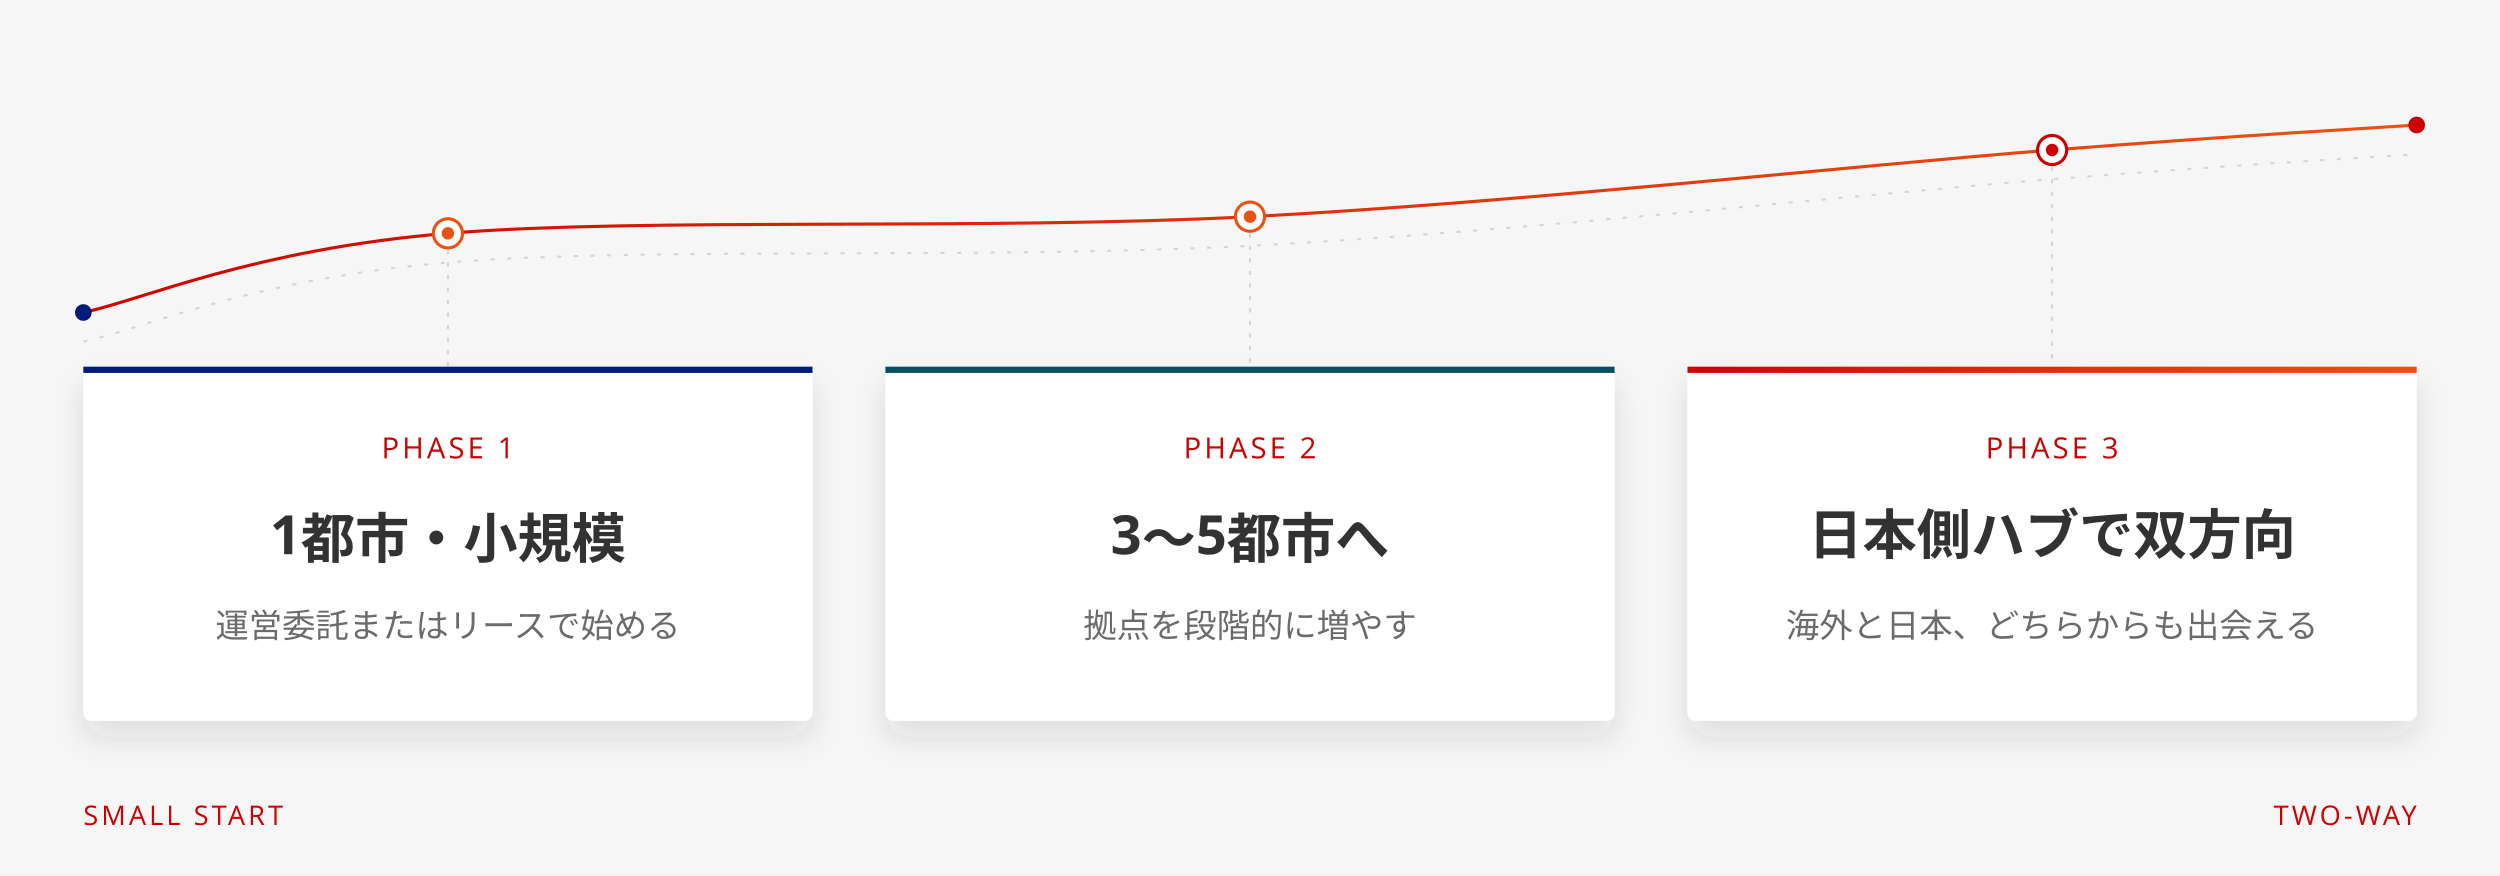
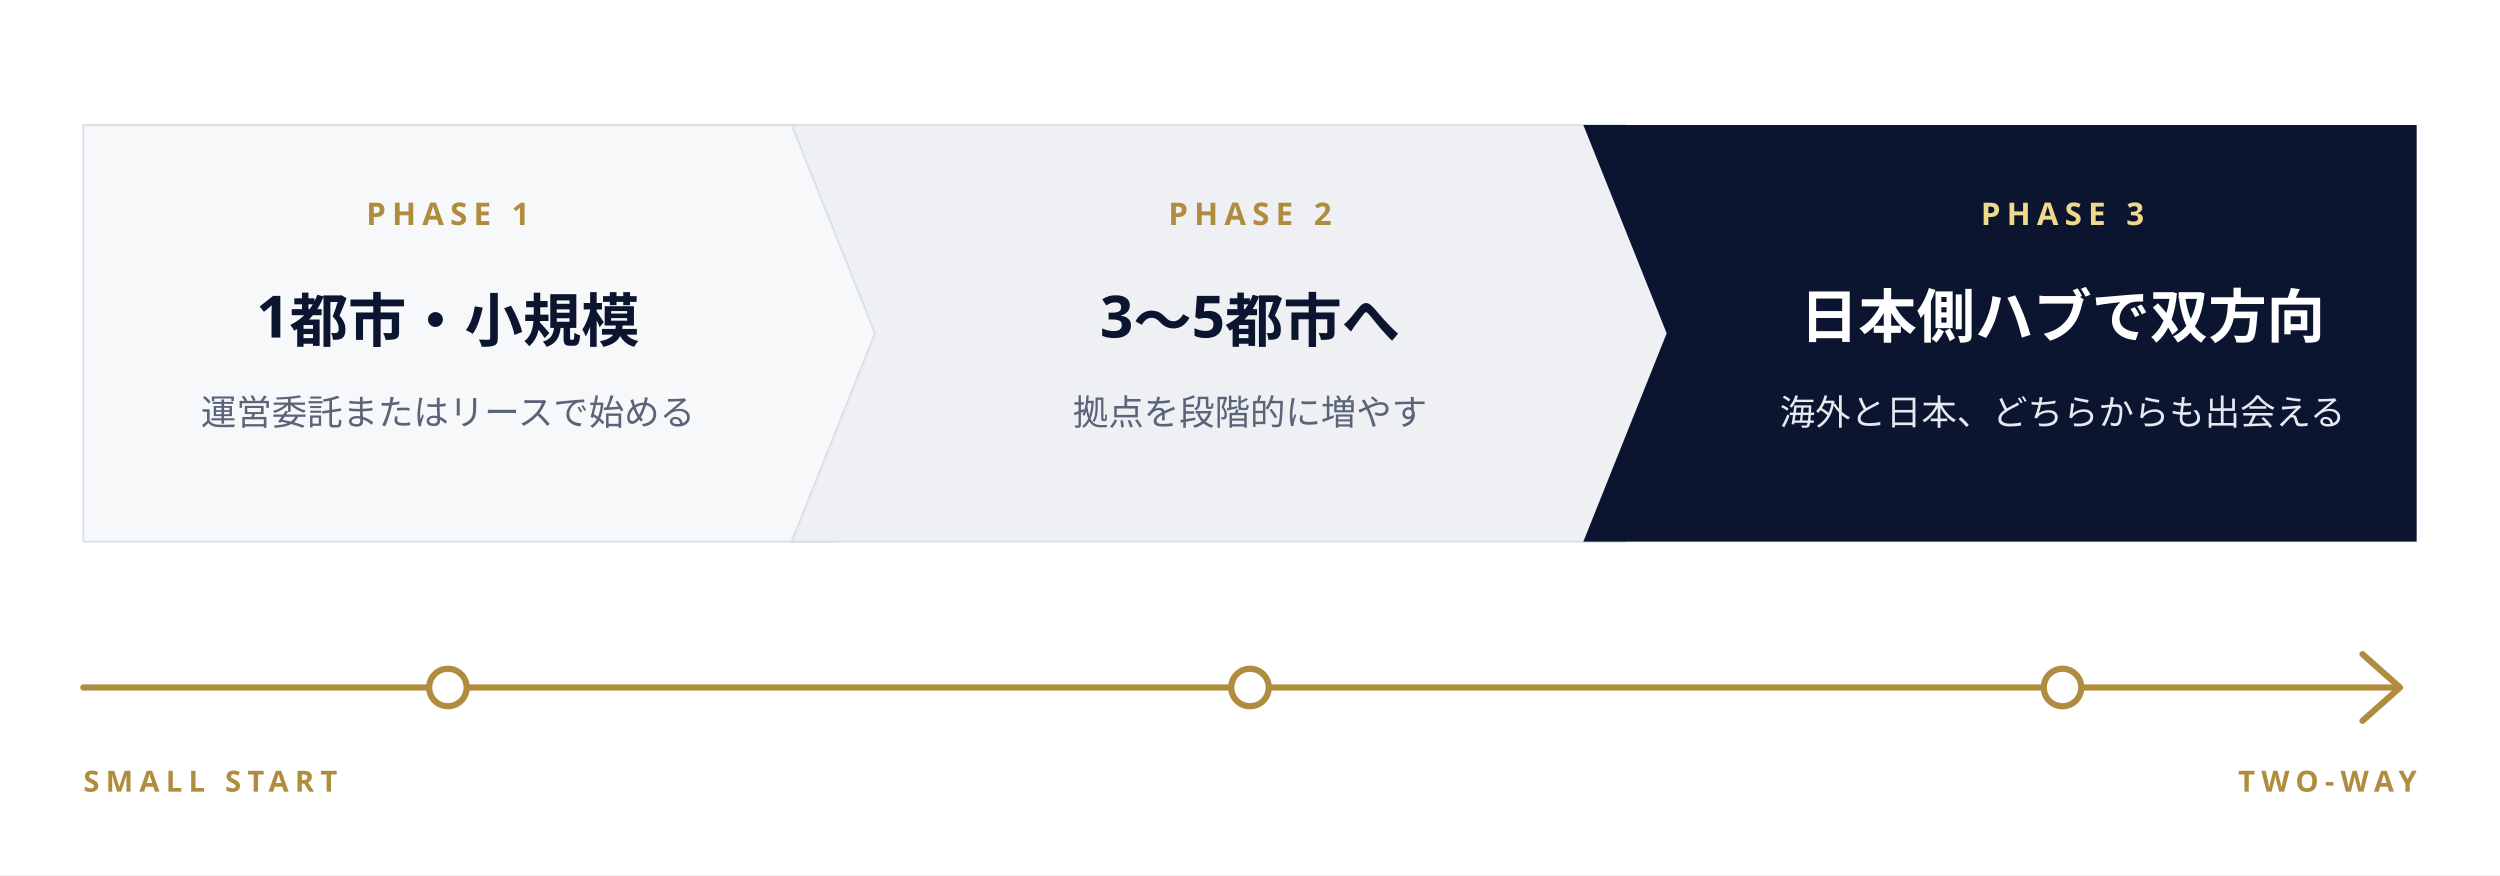
<svg xmlns="http://www.w3.org/2000/svg" viewBox="0 0 1200 420" width="1200" height="420" role="img" aria-labelledby="t d" font-family="'Noto Sans JP','Hiragino Sans','Yu Gothic',Meiryo,sans-serif">
-   <defs>
-     <linearGradient id="g" x1="0" y1="0" x2="1" y2="0">
-       <stop offset="0" stop-color="#cd0401" />
-       <stop offset=".5" stop-color="#de300b" />
-       <stop offset="1" stop-color="#ea5213" />
-     </linearGradient>
-     <filter id="sh" x="-10%" y="-10%" width="120%" height="140%">
-       <feDropShadow dx="0" dy="8" stdDeviation="7" flood-color="#323232" flood-opacity=".12" />
-     </filter>
-   </defs>
-   <rect width="1200" height="420" fill="#f6f6f6" />
-   <path d="M40 150 C69.2 143.7 121.7 119.7 215 112 C308.3 104.3 471.7 110.7 600 104 C728.3 97.3 891.7 79.3 985 72 C1078.3 64.7 1130.8 62.0 1160 60" fill="none" stroke="url(#g)" stroke-width="1.5" />
-   <path d="M40 150 C69.2 143.7 121.7 119.7 215 112 C308.3 104.3 471.7 110.7 600 104 C728.3 97.3 891.7 79.3 985 72 C1078.3 64.7 1130.8 62.0 1160 60" fill="none" stroke="#d4d4d4" stroke-width="1" stroke-dasharray="2 6" transform="translate(0 14)" />
-   <path d="M215 120V176" stroke="#d4d4d4" stroke-width="1" stroke-dasharray="2 4" />
-   <circle cx="215" cy="112" r="7" fill="#fff" stroke="#ea5213" stroke-width="1.5" />
-   <circle cx="215" cy="112" r="3" fill="#ea5213" />
-   <rect x="40" y="176" width="350" height="170" rx="4" fill="#fff" filter="url(#sh)" />
-   <rect x="40" y="176" width="350" height="3" fill="#001c7b" />
-   <text x="215" y="220" font-size="14" fill="#cc0000" text-anchor="middle" font-weight="500" font-family="'Open Sans','Helvetica Neue',Arial,sans-serif" letter-spacing="1.5">PHASE 1</text>
-   <text x="215" y="266" font-size="26" fill="#323232" text-anchor="middle" font-weight="700">1都市・小規模</text>
-   <text x="215" y="306" font-size="16" fill="#6b6b6b" text-anchor="middle" font-weight="400">運営委託またはリースで始める</text>
-   <path d="M600 112V176" stroke="#d4d4d4" stroke-width="1" stroke-dasharray="2 4" />
-   <circle cx="600" cy="104" r="7" fill="#fff" stroke="#ea5213" stroke-width="1.5" />
-   <circle cx="600" cy="104" r="3" fill="#ea5213" />
-   <rect x="425" y="176" width="350" height="170" rx="4" fill="#fff" filter="url(#sh)" />
-   <rect x="425" y="176" width="350" height="3" fill="#005064" />
-   <text x="600" y="220" font-size="14" fill="#cc0000" text-anchor="middle" font-weight="500" font-family="'Open Sans','Helvetica Neue',Arial,sans-serif" letter-spacing="1.5">PHASE 2</text>
-   <text x="600" y="266" font-size="26" fill="#323232" text-anchor="middle" font-weight="700">3〜5都市へ</text>
-   <text x="600" y="306" font-size="16" fill="#6b6b6b" text-anchor="middle" font-weight="400">拠点を段階的に増やす</text>
-   <path d="M985 80V176" stroke="#d4d4d4" stroke-width="1" stroke-dasharray="2 4" />
-   <circle cx="985" cy="72" r="7" fill="#fff" stroke="#cc0000" stroke-width="1.5" />
-   <circle cx="985" cy="72" r="3" fill="#cc0000" />
-   <rect x="810" y="176" width="350" height="170" rx="4" fill="#fff" filter="url(#sh)" />
-   <rect x="810" y="176" width="350" height="3" fill="url(#g)" />
-   <text x="985" y="220" font-size="14" fill="#cc0000" text-anchor="middle" font-weight="500" font-family="'Open Sans','Helvetica Neue',Arial,sans-serif" letter-spacing="1.5">PHASE 3</text>
-   <text x="985" y="266" font-size="26" fill="#323232" text-anchor="middle" font-weight="700">日本側ハブで双方向</text>
-   <text x="985" y="306" font-size="16" fill="#6b6b6b" text-anchor="middle" font-weight="400">海外と日本、どちらからも出会える</text>
-   <text x="40" y="396" font-size="13" fill="#cc0000" text-anchor="start" font-weight="500" font-family="'Open Sans','Helvetica Neue',Arial,sans-serif" letter-spacing="1.5">SMALL START</text>
-   <text x="1160" y="396" font-size="13" fill="#cc0000" text-anchor="end" font-weight="500" font-family="'Open Sans','Helvetica Neue',Arial,sans-serif" letter-spacing="1.5">TWO-WAY</text>
-   <circle cx="40" cy="150" r="4" fill="#001c7b" />
-   <circle cx="1160" cy="60" r="4" fill="#cc0000" />
+   <rect width="1200" height="420" fill="#fff" />
+   <polygon points="40,60 400,60 440,160 400,260 40,260" fill="#F7F8FA" stroke="#DDE1E8" />
+   <polygon points="380,60 780,60 820,160 780,260 380,260 420,160" fill="#EEF0F4" stroke="#DDE1E8" />
+   <polygon points="760,60 1160,60 1160,260 760,260 800,160" fill="#0B1530" />
+   <g text-anchor="middle" font-weight="700">
+     <text x="215" y="108" font-size="15" letter-spacing="3" fill="#B08D3E">PHASE 1</text>
+     <text x="215" y="162" font-size="28" fill="#0B1530">1都市・小規模</text>
+     <text x="215" y="204" font-size="17" fill="#5A6478" font-weight="400">運営委託またはリースで始める</text>
+     <text x="600" y="108" font-size="15" letter-spacing="3" fill="#B08D3E">PHASE 2</text>
+     <text x="600" y="162" font-size="28" fill="#0B1530">3〜5都市へ</text>
+     <text x="600" y="204" font-size="17" fill="#5A6478" font-weight="400">拠点を段階的に増やす</text>
+     <text x="990" y="108" font-size="15" letter-spacing="3" fill="#EFD98A">PHASE 3</text>
+     <text x="990" y="162" font-size="28" fill="#fff">日本側ハブで双方向</text>
+     <text x="990" y="204" font-size="17" fill="#E6E9F0" font-weight="400">海外と日本、どちらからも出会える</text>
+   </g>
+   <g fill="none" stroke="#B08D3E" stroke-width="3" stroke-linecap="round" stroke-linejoin="round">
+     <path d="M40 330H1150" />
+     <path d="M1134 314l18 16-18 16" />
+   </g>
+   <g fill="#fff" stroke="#B08D3E" stroke-width="3">
+     <circle cx="215" cy="330" r="9" />
+     <circle cx="600" cy="330" r="9" />
+     <circle cx="990" cy="330" r="9" />
+   </g>
+   <text x="40" y="380" font-size="14" letter-spacing="3" fill="#B08D3E" font-weight="700">SMALL START</text>
+   <text x="1160" y="380" font-size="14" letter-spacing="3" fill="#B08D3E" font-weight="700" text-anchor="end">TWO-WAY</text>
</svg>
